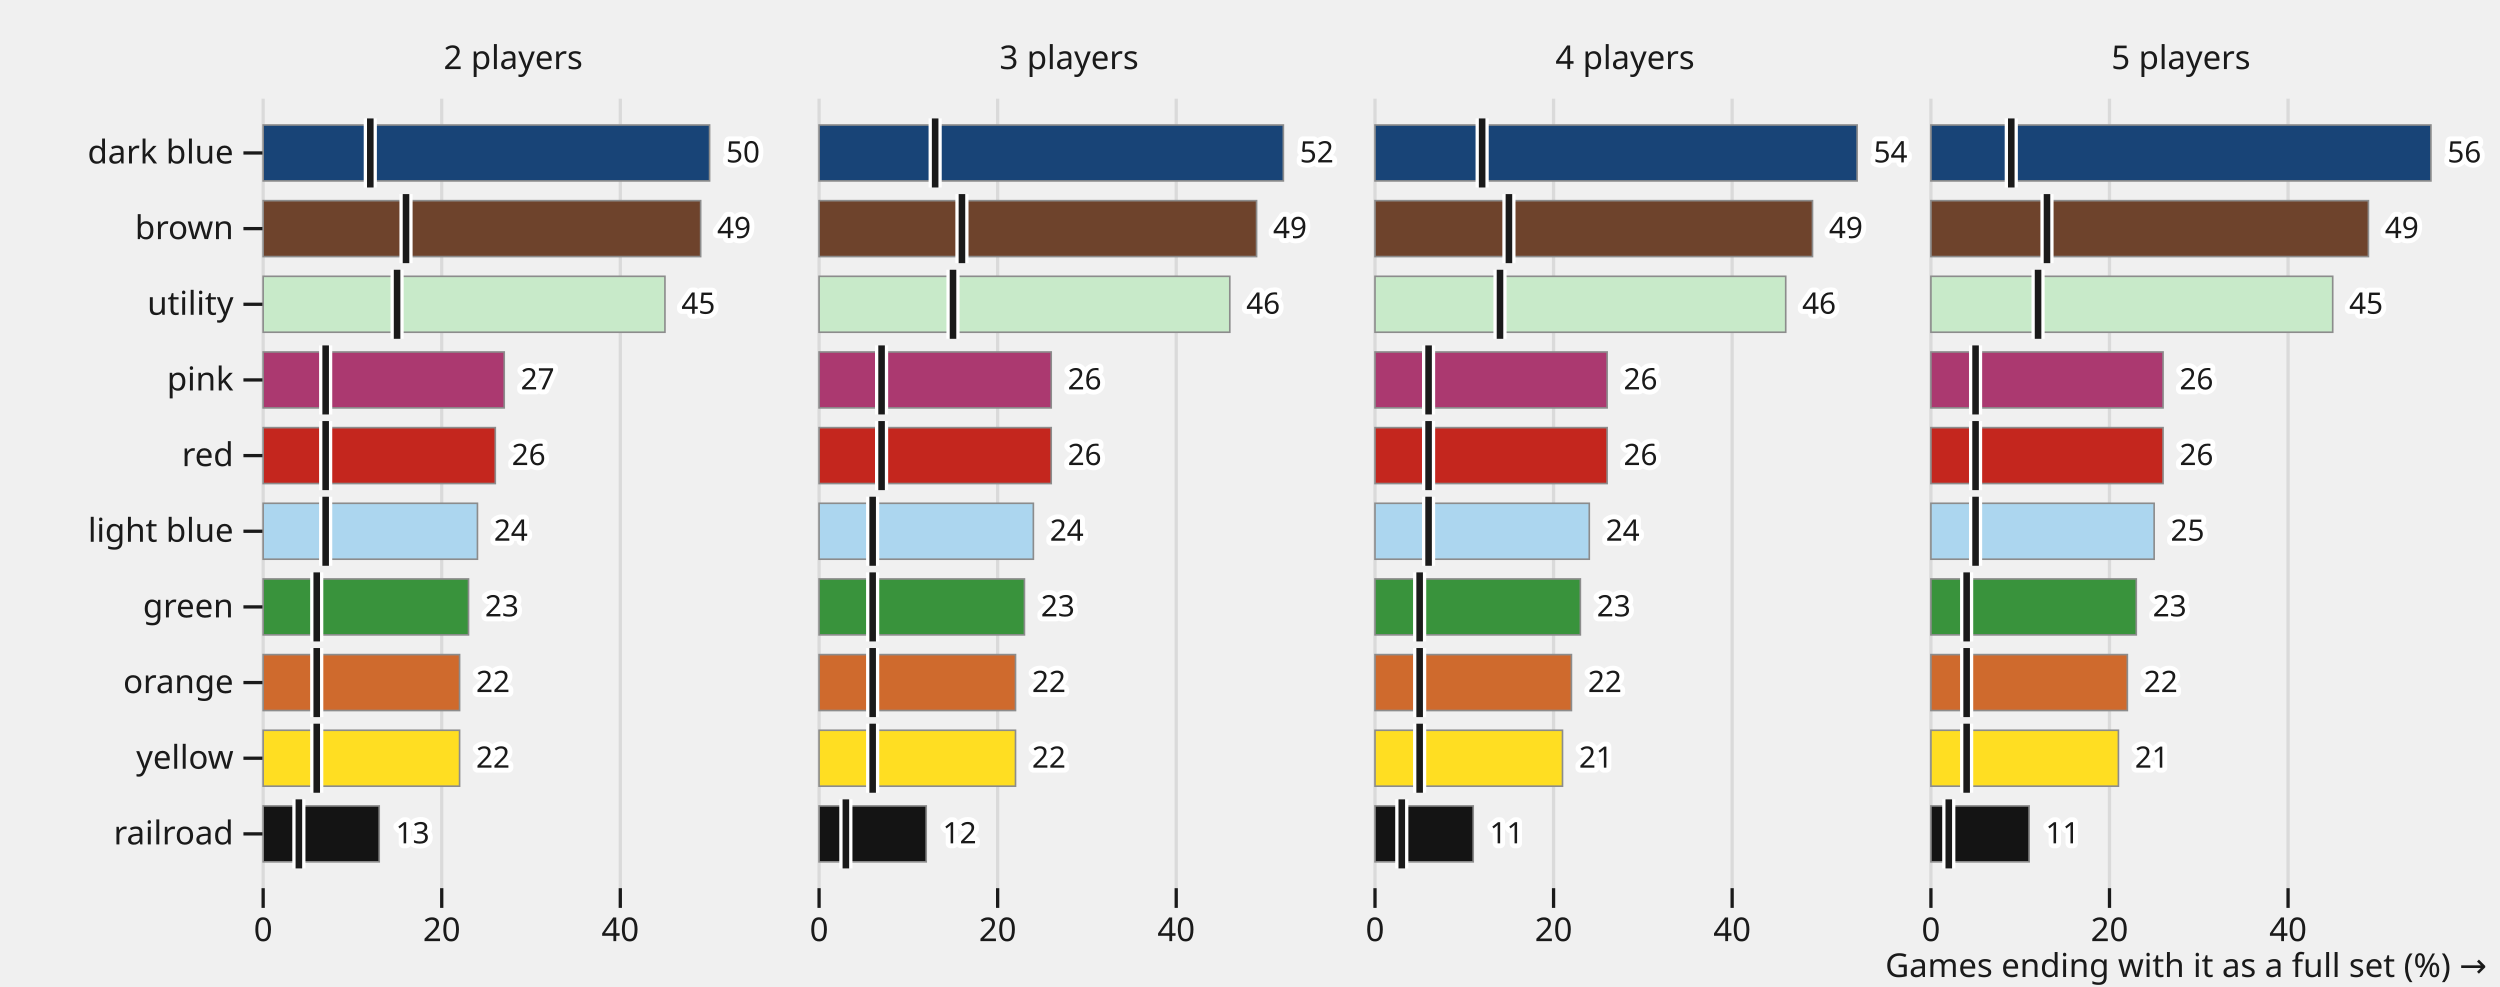
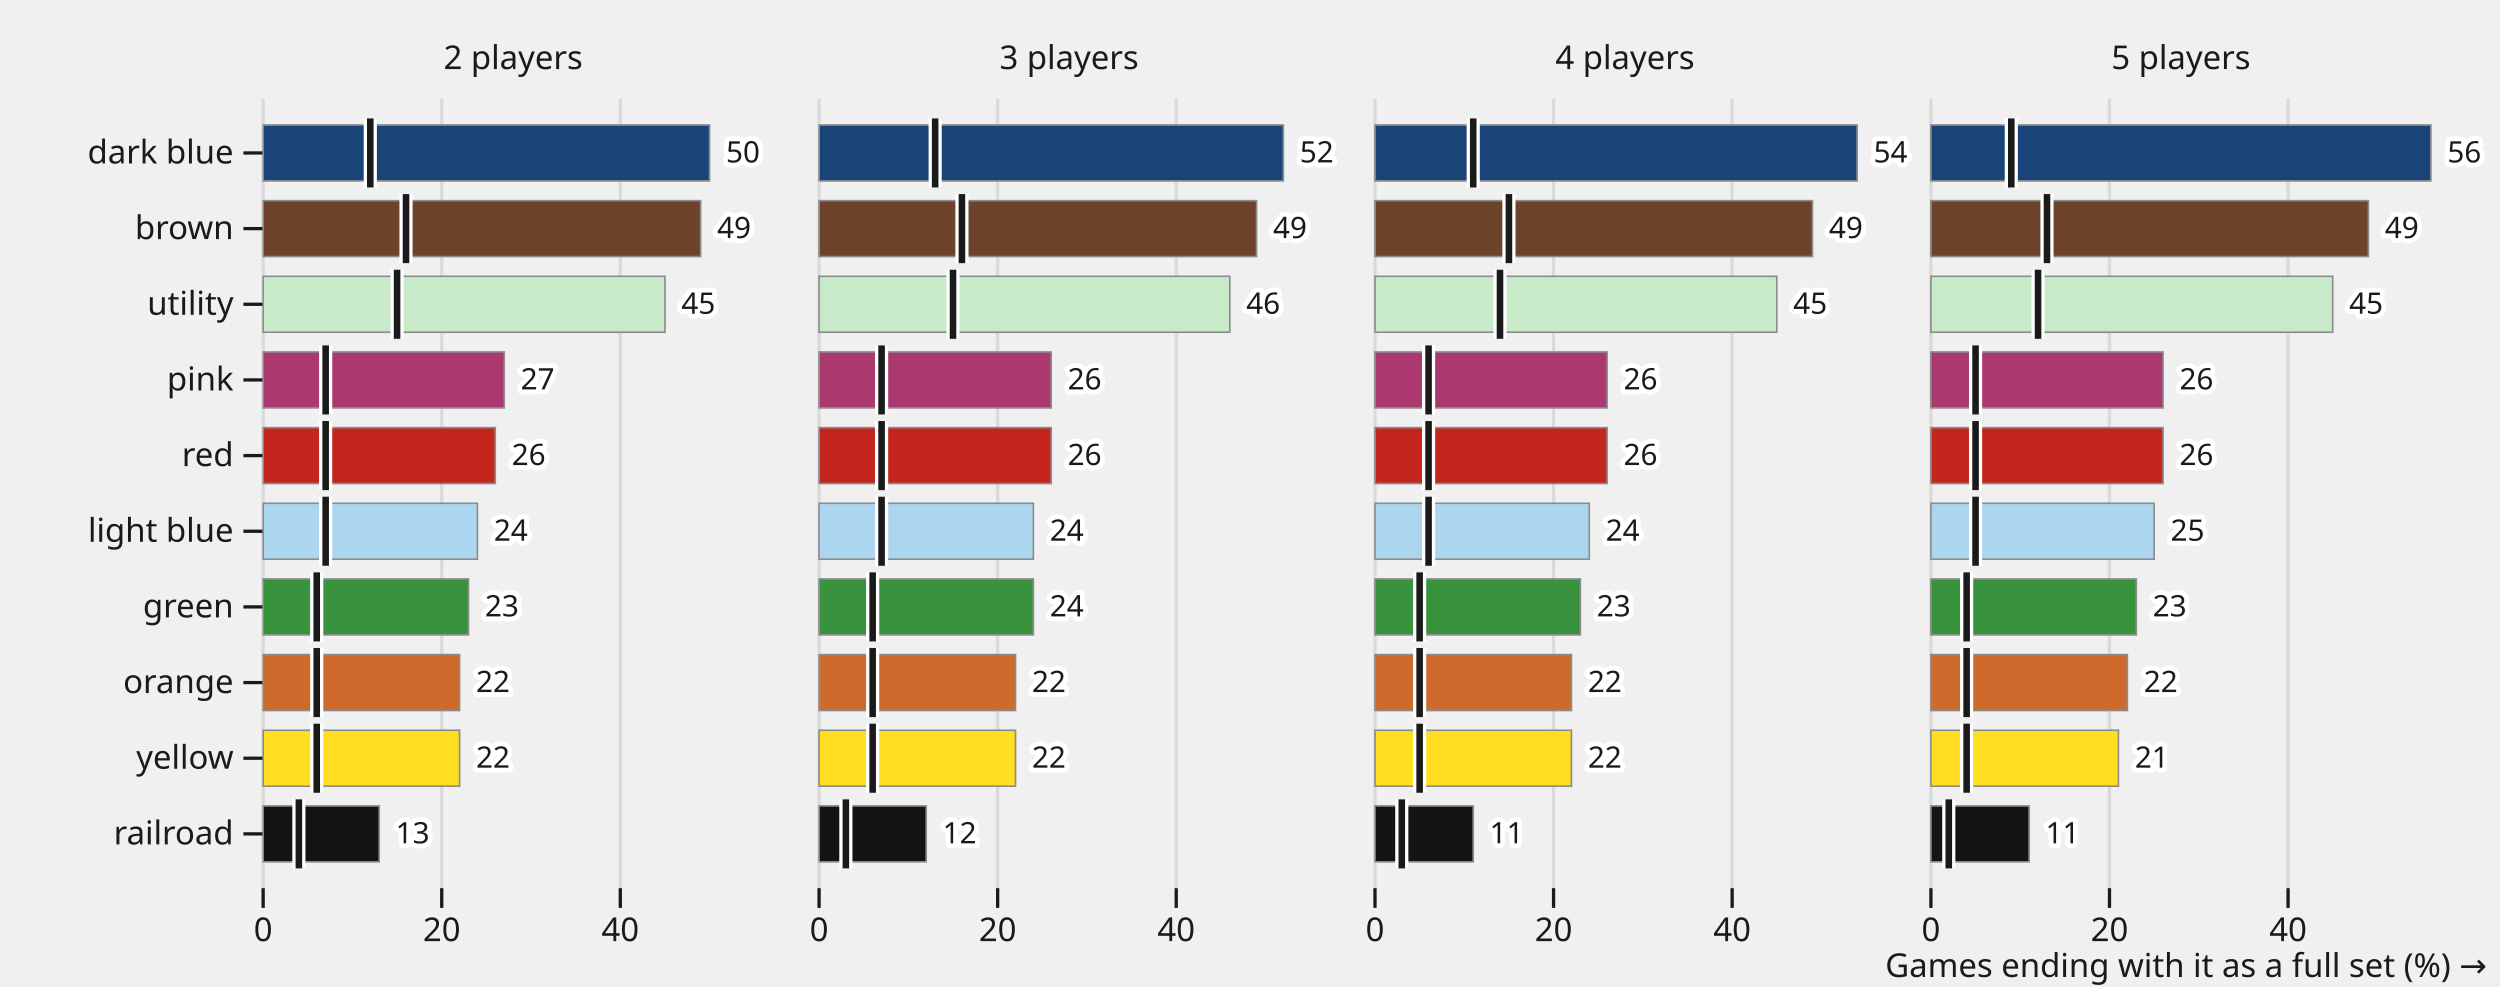
<svg xmlns="http://www.w3.org/2000/svg" class="plot-d6a7b5" fill="currentColor" font-family="system-ui, sans-serif" font-size="10" text-anchor="middle" width="760" height="300" viewBox="0 0 760 300" style="background: rgb(255, 255, 255); color: rgb(26, 26, 26);">
  <style>@media (prefers-color-scheme: dark) { :root { background: #1a1a1a !important; color: #ffffff !important } [stroke="#1a1a1a"] { stroke: #ffffff } [stroke="#ffffff"] { stroke: #1a1a1a } }</style>
  <style>:where(.plot-d6a7b5) {
  --plot-background: white;
  display: block;
  height: auto;
  height: intrinsic;
  max-width: 100%;
}
:where(.plot-d6a7b5 text),
:where(.plot-d6a7b5 tspan) {
  white-space: pre;
}</style>
  <g aria-label="fx-axis tick label" transform="translate(0,-9)">
    <g transform="translate(0,0)">
      <text transform="translate(156,30)">2 players</text>
    </g>
    <g transform="translate(169,0)">
      <text transform="translate(156,30)">3 players</text>
    </g>
    <g transform="translate(338,0)">
      <text transform="translate(156,30)">4 players</text>
    </g>
    <g transform="translate(507,0)">
      <text transform="translate(156,30)">5 players</text>
    </g>
  </g>
  <g aria-label="y-axis tick" aria-hidden="true" transform="translate(0,10.5)">
    <g fill="none" stroke="currentColor" transform="translate(0,0)">
      <path transform="translate(80,36)" d="M0,0L-6,0" />
      <path transform="translate(80,59)" d="M0,0L-6,0" />
      <path transform="translate(80,82)" d="M0,0L-6,0" />
      <path transform="translate(80,105)" d="M0,0L-6,0" />
      <path transform="translate(80,128)" d="M0,0L-6,0" />
      <path transform="translate(80,151)" d="M0,0L-6,0" />
      <path transform="translate(80,174)" d="M0,0L-6,0" />
      <path transform="translate(80,197)" d="M0,0L-6,0" />
      <path transform="translate(80,220)" d="M0,0L-6,0" />
      <path transform="translate(80,243)" d="M0,0L-6,0" />
    </g>
  </g>
  <g aria-label="y-axis tick label" transform="translate(-9,10.5)">
    <g text-anchor="end" transform="translate(0,0)">
      <text y="0.32em" transform="translate(80,36)">dark blue</text>
      <text y="0.32em" transform="translate(80,59)">brown</text>
      <text y="0.32em" transform="translate(80,82)">utility</text>
      <text y="0.32em" transform="translate(80,105)">pink</text>
      <text y="0.32em" transform="translate(80,128)">red</text>
      <text y="0.32em" transform="translate(80,151)">light blue</text>
      <text y="0.32em" transform="translate(80,174)">green</text>
      <text y="0.32em" transform="translate(80,197)">orange</text>
      <text y="0.32em" transform="translate(80,220)">yellow</text>
      <text y="0.32em" transform="translate(80,243)">railroad</text>
    </g>
  </g>
  <g aria-label="x-grid" aria-hidden="true">
    <g stroke="currentColor" stroke-opacity="0.1" transform="translate(0,0)">
      <line x1="80" x2="80" y1="30" y2="270" />
      <line x1="134.286" x2="134.286" y1="30" y2="270" />
      <line x1="188.571" x2="188.571" y1="30" y2="270" />
    </g>
    <g stroke="currentColor" stroke-opacity="0.1" transform="translate(169,0)">
      <line x1="80" x2="80" y1="30" y2="270" />
      <line x1="134.286" x2="134.286" y1="30" y2="270" />
      <line x1="188.571" x2="188.571" y1="30" y2="270" />
    </g>
    <g stroke="currentColor" stroke-opacity="0.1" transform="translate(338,0)">
      <line x1="80" x2="80" y1="30" y2="270" />
      <line x1="134.286" x2="134.286" y1="30" y2="270" />
      <line x1="188.571" x2="188.571" y1="30" y2="270" />
    </g>
    <g stroke="currentColor" stroke-opacity="0.1" transform="translate(507,0)">
      <line x1="80" x2="80" y1="30" y2="270" />
      <line x1="134.286" x2="134.286" y1="30" y2="270" />
      <line x1="188.571" x2="188.571" y1="30" y2="270" />
    </g>
  </g>
  <g aria-label="x-axis tick" aria-hidden="true">
    <g fill="none" stroke="currentColor" transform="translate(0,0)">
      <path transform="translate(80,270)" d="M0,0L0,6" />
      <path transform="translate(134.2857,270)" d="M0,0L0,6" />
      <path transform="translate(188.5714,270)" d="M0,0L0,6" />
    </g>
    <g fill="none" stroke="currentColor" transform="translate(169,0)">
      <path transform="translate(80,270)" d="M0,0L0,6" />
      <path transform="translate(134.2857,270)" d="M0,0L0,6" />
      <path transform="translate(188.5714,270)" d="M0,0L0,6" />
    </g>
    <g fill="none" stroke="currentColor" transform="translate(338,0)">
      <path transform="translate(80,270)" d="M0,0L0,6" />
      <path transform="translate(134.2857,270)" d="M0,0L0,6" />
      <path transform="translate(188.5714,270)" d="M0,0L0,6" />
    </g>
    <g fill="none" stroke="currentColor" transform="translate(507,0)">
      <path transform="translate(80,270)" d="M0,0L0,6" />
      <path transform="translate(134.2857,270)" d="M0,0L0,6" />
      <path transform="translate(188.5714,270)" d="M0,0L0,6" />
    </g>
  </g>
  <g aria-label="x-axis tick label" transform="translate(0,9)">
    <g font-variant="tabular-nums" transform="translate(0,0)">
      <text y="0.71em" transform="translate(80,270)">0</text>
      <text y="0.71em" transform="translate(134.2857,270)">20</text>
      <text y="0.71em" transform="translate(188.5714,270)">40</text>
    </g>
    <g font-variant="tabular-nums" transform="translate(169,0)">
      <text y="0.71em" transform="translate(80,270)">0</text>
      <text y="0.71em" transform="translate(134.2857,270)">20</text>
      <text y="0.71em" transform="translate(188.5714,270)">40</text>
    </g>
    <g font-variant="tabular-nums" transform="translate(338,0)">
      <text y="0.71em" transform="translate(80,270)">0</text>
      <text y="0.71em" transform="translate(134.2857,270)">20</text>
      <text y="0.71em" transform="translate(188.5714,270)">40</text>
    </g>
    <g font-variant="tabular-nums" transform="translate(507,0)">
      <text y="0.71em" transform="translate(80,270)">0</text>
      <text y="0.71em" transform="translate(134.2857,270)">20</text>
      <text y="0.71em" transform="translate(188.5714,270)">40</text>
    </g>
  </g>
  <g aria-label="x-axis label" text-anchor="end" transform="translate(17,27)">
    <text transform="translate(739,270)">Games ending with it as a full set (%) →</text>
  </g>
  <g aria-label="bar">
    <g stroke="#8c8c8c" stroke-width="0.5" transform="translate(0,0)">
      <rect x="80" width="135.714" y="38" height="17" fill="#184477" />
      <rect x="80" width="133" y="61" height="17" fill="#6e432c" />
      <rect x="80" width="122.143" y="84" height="17" fill="#c8eac9" />
      <rect x="80" width="73.286" y="107" height="17" fill="#ab3970" />
      <rect x="80" width="70.571" y="130" height="17" fill="#c4261e" />
      <rect x="80" width="65.143" y="153" height="17" fill="#acd6ef" />
      <rect x="80" width="62.429" y="176" height="17" fill="#39933c" />
      <rect x="80" width="59.714" y="199" height="17" fill="#cf6a2d" />
      <rect x="80" width="59.714" y="222" height="17" fill="#ffde22" />
      <rect x="80" width="35.286" y="245" height="17" fill="#141414" />
    </g>
    <g stroke="#8c8c8c" stroke-width="0.5" transform="translate(169,0)">
      <rect x="80" width="141.143" y="38" height="17" fill="#184477" />
      <rect x="80" width="133" y="61" height="17" fill="#6e432c" />
      <rect x="80" width="124.857" y="84" height="17" fill="#c8eac9" />
      <rect x="80" width="70.571" y="107" height="17" fill="#ab3970" />
      <rect x="80" width="70.571" y="130" height="17" fill="#c4261e" />
      <rect x="80" width="65.143" y="153" height="17" fill="#acd6ef" />
-       <rect x="80" width="62.429" y="176" height="17" fill="#39933c" />
+       <rect x="80" width="65.143" y="176" height="17" fill="#39933c" />
      <rect x="80" width="59.714" y="199" height="17" fill="#cf6a2d" />
      <rect x="80" width="59.714" y="222" height="17" fill="#ffde22" />
      <rect x="80" width="32.571" y="245" height="17" fill="#141414" />
    </g>
    <g stroke="#8c8c8c" stroke-width="0.5" transform="translate(338,0)">
      <rect x="80" width="146.571" y="38" height="17" fill="#184477" />
      <rect x="80" width="133" y="61" height="17" fill="#6e432c" />
-       <rect x="80" width="124.857" y="84" height="17" fill="#c8eac9" />
+       <rect x="80" width="122.143" y="84" height="17" fill="#c8eac9" />
      <rect x="80" width="70.571" y="107" height="17" fill="#ab3970" />
      <rect x="80" width="70.571" y="130" height="17" fill="#c4261e" />
      <rect x="80" width="65.143" y="153" height="17" fill="#acd6ef" />
      <rect x="80" width="62.429" y="176" height="17" fill="#39933c" />
      <rect x="80" width="59.714" y="199" height="17" fill="#cf6a2d" />
-       <rect x="80" width="57" y="222" height="17" fill="#ffde22" />
+       <rect x="80" width="59.714" y="222" height="17" fill="#ffde22" />
      <rect x="80" width="29.857" y="245" height="17" fill="#141414" />
    </g>
    <g stroke="#8c8c8c" stroke-width="0.5" transform="translate(507,0)">
      <rect x="80" width="152" y="38" height="17" fill="#184477" />
      <rect x="80" width="133" y="61" height="17" fill="#6e432c" />
      <rect x="80" width="122.143" y="84" height="17" fill="#c8eac9" />
      <rect x="80" width="70.571" y="107" height="17" fill="#ab3970" />
      <rect x="80" width="70.571" y="130" height="17" fill="#c4261e" />
      <rect x="80" width="67.857" y="153" height="17" fill="#acd6ef" />
      <rect x="80" width="62.429" y="176" height="17" fill="#39933c" />
      <rect x="80" width="59.714" y="199" height="17" fill="#cf6a2d" />
      <rect x="80" width="57" y="222" height="17" fill="#ffde22" />
      <rect x="80" width="29.857" y="245" height="17" fill="#141414" />
    </g>
  </g>
  <g aria-label="tick">
    <g stroke="#ffffff" stroke-width="4" transform="translate(0,0)">
      <line x1="112.571" x2="112.571" y1="36" y2="57" />
      <line x1="123.429" x2="123.429" y1="59" y2="80" />
      <line x1="120.714" x2="120.714" y1="82" y2="103" />
      <line x1="99" x2="99" y1="105" y2="126" />
      <line x1="99" x2="99" y1="128" y2="149" />
      <line x1="99" x2="99" y1="151" y2="172" />
      <line x1="96.286" x2="96.286" y1="174" y2="195" />
      <line x1="96.286" x2="96.286" y1="197" y2="218" />
      <line x1="96.286" x2="96.286" y1="220" y2="241" />
      <line x1="90.857" x2="90.857" y1="243" y2="264" />
    </g>
    <g stroke="#ffffff" stroke-width="4" transform="translate(169,0)">
      <line x1="115.286" x2="115.286" y1="36" y2="57" />
      <line x1="123.429" x2="123.429" y1="59" y2="80" />
      <line x1="120.714" x2="120.714" y1="82" y2="103" />
      <line x1="99" x2="99" y1="105" y2="126" />
      <line x1="99" x2="99" y1="128" y2="149" />
-       <line x1="96.286" x2="96.286" y1="151" y2="172" />
+       <line x1="99" x2="99" y1="151" y2="172" />
      <line x1="96.286" x2="96.286" y1="174" y2="195" />
      <line x1="96.286" x2="96.286" y1="197" y2="218" />
      <line x1="96.286" x2="96.286" y1="220" y2="241" />
      <line x1="88.143" x2="88.143" y1="243" y2="264" />
    </g>
    <g stroke="#ffffff" stroke-width="4" transform="translate(338,0)">
-       <line x1="112.571" x2="112.571" y1="36" y2="57" />
+       <line x1="109.857" x2="109.857" y1="36" y2="57" />
      <line x1="120.714" x2="120.714" y1="59" y2="80" />
      <line x1="118" x2="118" y1="82" y2="103" />
      <line x1="96.286" x2="96.286" y1="105" y2="126" />
      <line x1="96.286" x2="96.286" y1="128" y2="149" />
      <line x1="96.286" x2="96.286" y1="151" y2="172" />
      <line x1="93.571" x2="93.571" y1="174" y2="195" />
      <line x1="93.571" x2="93.571" y1="197" y2="218" />
      <line x1="93.571" x2="93.571" y1="220" y2="241" />
      <line x1="88.143" x2="88.143" y1="243" y2="264" />
    </g>
    <g stroke="#ffffff" stroke-width="4" transform="translate(507,0)">
      <line x1="104.429" x2="104.429" y1="36" y2="57" />
      <line x1="115.286" x2="115.286" y1="59" y2="80" />
      <line x1="112.571" x2="112.571" y1="82" y2="103" />
      <line x1="93.571" x2="93.571" y1="105" y2="126" />
      <line x1="93.571" x2="93.571" y1="128" y2="149" />
      <line x1="93.571" x2="93.571" y1="151" y2="172" />
      <line x1="90.857" x2="90.857" y1="174" y2="195" />
      <line x1="90.857" x2="90.857" y1="197" y2="218" />
      <line x1="90.857" x2="90.857" y1="220" y2="241" />
      <line x1="85.429" x2="85.429" y1="243" y2="264" />
    </g>
  </g>
  <g aria-label="tick">
    <g stroke="#1a1a1a" stroke-width="2" transform="translate(0,0)">
      <line x1="112.571" x2="112.571" y1="36" y2="57" />
      <line x1="123.429" x2="123.429" y1="59" y2="80" />
      <line x1="120.714" x2="120.714" y1="82" y2="103" />
      <line x1="99" x2="99" y1="105" y2="126" />
      <line x1="99" x2="99" y1="128" y2="149" />
      <line x1="99" x2="99" y1="151" y2="172" />
      <line x1="96.286" x2="96.286" y1="174" y2="195" />
      <line x1="96.286" x2="96.286" y1="197" y2="218" />
      <line x1="96.286" x2="96.286" y1="220" y2="241" />
      <line x1="90.857" x2="90.857" y1="243" y2="264" />
    </g>
    <g stroke="#1a1a1a" stroke-width="2" transform="translate(169,0)">
      <line x1="115.286" x2="115.286" y1="36" y2="57" />
      <line x1="123.429" x2="123.429" y1="59" y2="80" />
      <line x1="120.714" x2="120.714" y1="82" y2="103" />
      <line x1="99" x2="99" y1="105" y2="126" />
      <line x1="99" x2="99" y1="128" y2="149" />
-       <line x1="96.286" x2="96.286" y1="151" y2="172" />
+       <line x1="99" x2="99" y1="151" y2="172" />
      <line x1="96.286" x2="96.286" y1="174" y2="195" />
      <line x1="96.286" x2="96.286" y1="197" y2="218" />
      <line x1="96.286" x2="96.286" y1="220" y2="241" />
      <line x1="88.143" x2="88.143" y1="243" y2="264" />
    </g>
    <g stroke="#1a1a1a" stroke-width="2" transform="translate(338,0)">
-       <line x1="112.571" x2="112.571" y1="36" y2="57" />
+       <line x1="109.857" x2="109.857" y1="36" y2="57" />
      <line x1="120.714" x2="120.714" y1="59" y2="80" />
      <line x1="118" x2="118" y1="82" y2="103" />
      <line x1="96.286" x2="96.286" y1="105" y2="126" />
      <line x1="96.286" x2="96.286" y1="128" y2="149" />
      <line x1="96.286" x2="96.286" y1="151" y2="172" />
      <line x1="93.571" x2="93.571" y1="174" y2="195" />
      <line x1="93.571" x2="93.571" y1="197" y2="218" />
      <line x1="93.571" x2="93.571" y1="220" y2="241" />
      <line x1="88.143" x2="88.143" y1="243" y2="264" />
    </g>
    <g stroke="#1a1a1a" stroke-width="2" transform="translate(507,0)">
      <line x1="104.429" x2="104.429" y1="36" y2="57" />
      <line x1="115.286" x2="115.286" y1="59" y2="80" />
      <line x1="112.571" x2="112.571" y1="82" y2="103" />
      <line x1="93.571" x2="93.571" y1="105" y2="126" />
      <line x1="93.571" x2="93.571" y1="128" y2="149" />
      <line x1="93.571" x2="93.571" y1="151" y2="172" />
      <line x1="90.857" x2="90.857" y1="174" y2="195" />
      <line x1="90.857" x2="90.857" y1="197" y2="218" />
      <line x1="90.857" x2="90.857" y1="220" y2="241" />
      <line x1="85.429" x2="85.429" y1="243" y2="264" />
    </g>
  </g>
  <g aria-label="text" transform="translate(5,10.5)">
    <g stroke="#ffffff" stroke-width="3" stroke-linejoin="round" paint-order="stroke" text-anchor="start" font-size="9" transform="translate(0,0)">
      <text y="0.32em" transform="translate(215.7143,36)">50</text>
      <text y="0.32em" transform="translate(213,59)">49</text>
      <text y="0.32em" transform="translate(202.1429,82)">45</text>
      <text y="0.32em" transform="translate(153.2857,105)">27</text>
      <text y="0.32em" transform="translate(150.5714,128)">26</text>
      <text y="0.32em" transform="translate(145.1429,151)">24</text>
      <text y="0.32em" transform="translate(142.4286,174)">23</text>
      <text y="0.32em" transform="translate(139.7143,197)">22</text>
      <text y="0.32em" transform="translate(139.7143,220)">22</text>
      <text y="0.32em" transform="translate(115.2857,243)">13</text>
    </g>
    <g stroke="#ffffff" stroke-width="3" stroke-linejoin="round" paint-order="stroke" text-anchor="start" font-size="9" transform="translate(169,0)">
      <text y="0.32em" transform="translate(221.1429,36)">52</text>
      <text y="0.32em" transform="translate(213,59)">49</text>
      <text y="0.32em" transform="translate(204.8571,82)">46</text>
      <text y="0.32em" transform="translate(150.5714,105)">26</text>
      <text y="0.32em" transform="translate(150.5714,128)">26</text>
      <text y="0.32em" transform="translate(145.1429,151)">24</text>
-       <text y="0.32em" transform="translate(142.4286,174)">23</text>
+       <text y="0.32em" transform="translate(145.1429,174)">24</text>
      <text y="0.32em" transform="translate(139.7143,197)">22</text>
      <text y="0.32em" transform="translate(139.7143,220)">22</text>
      <text y="0.32em" transform="translate(112.5714,243)">12</text>
    </g>
    <g stroke="#ffffff" stroke-width="3" stroke-linejoin="round" paint-order="stroke" text-anchor="start" font-size="9" transform="translate(338,0)">
      <text y="0.32em" transform="translate(226.5714,36)">54</text>
      <text y="0.32em" transform="translate(213,59)">49</text>
-       <text y="0.32em" transform="translate(204.8571,82)">46</text>
+       <text y="0.32em" transform="translate(202.1429,82)">45</text>
      <text y="0.32em" transform="translate(150.5714,105)">26</text>
      <text y="0.32em" transform="translate(150.5714,128)">26</text>
      <text y="0.32em" transform="translate(145.1429,151)">24</text>
      <text y="0.32em" transform="translate(142.4286,174)">23</text>
      <text y="0.32em" transform="translate(139.7143,197)">22</text>
-       <text y="0.32em" transform="translate(137,220)">21</text>
+       <text y="0.32em" transform="translate(139.7143,220)">22</text>
      <text y="0.32em" transform="translate(109.8571,243)">11</text>
    </g>
    <g stroke="#ffffff" stroke-width="3" stroke-linejoin="round" paint-order="stroke" text-anchor="start" font-size="9" transform="translate(507,0)">
      <text y="0.32em" transform="translate(232,36)">56</text>
      <text y="0.32em" transform="translate(213,59)">49</text>
      <text y="0.32em" transform="translate(202.1429,82)">45</text>
      <text y="0.32em" transform="translate(150.5714,105)">26</text>
      <text y="0.32em" transform="translate(150.5714,128)">26</text>
      <text y="0.32em" transform="translate(147.8571,151)">25</text>
      <text y="0.32em" transform="translate(142.4286,174)">23</text>
      <text y="0.32em" transform="translate(139.7143,197)">22</text>
      <text y="0.32em" transform="translate(137,220)">21</text>
      <text y="0.32em" transform="translate(109.8571,243)">11</text>
    </g>
  </g>
</svg>
